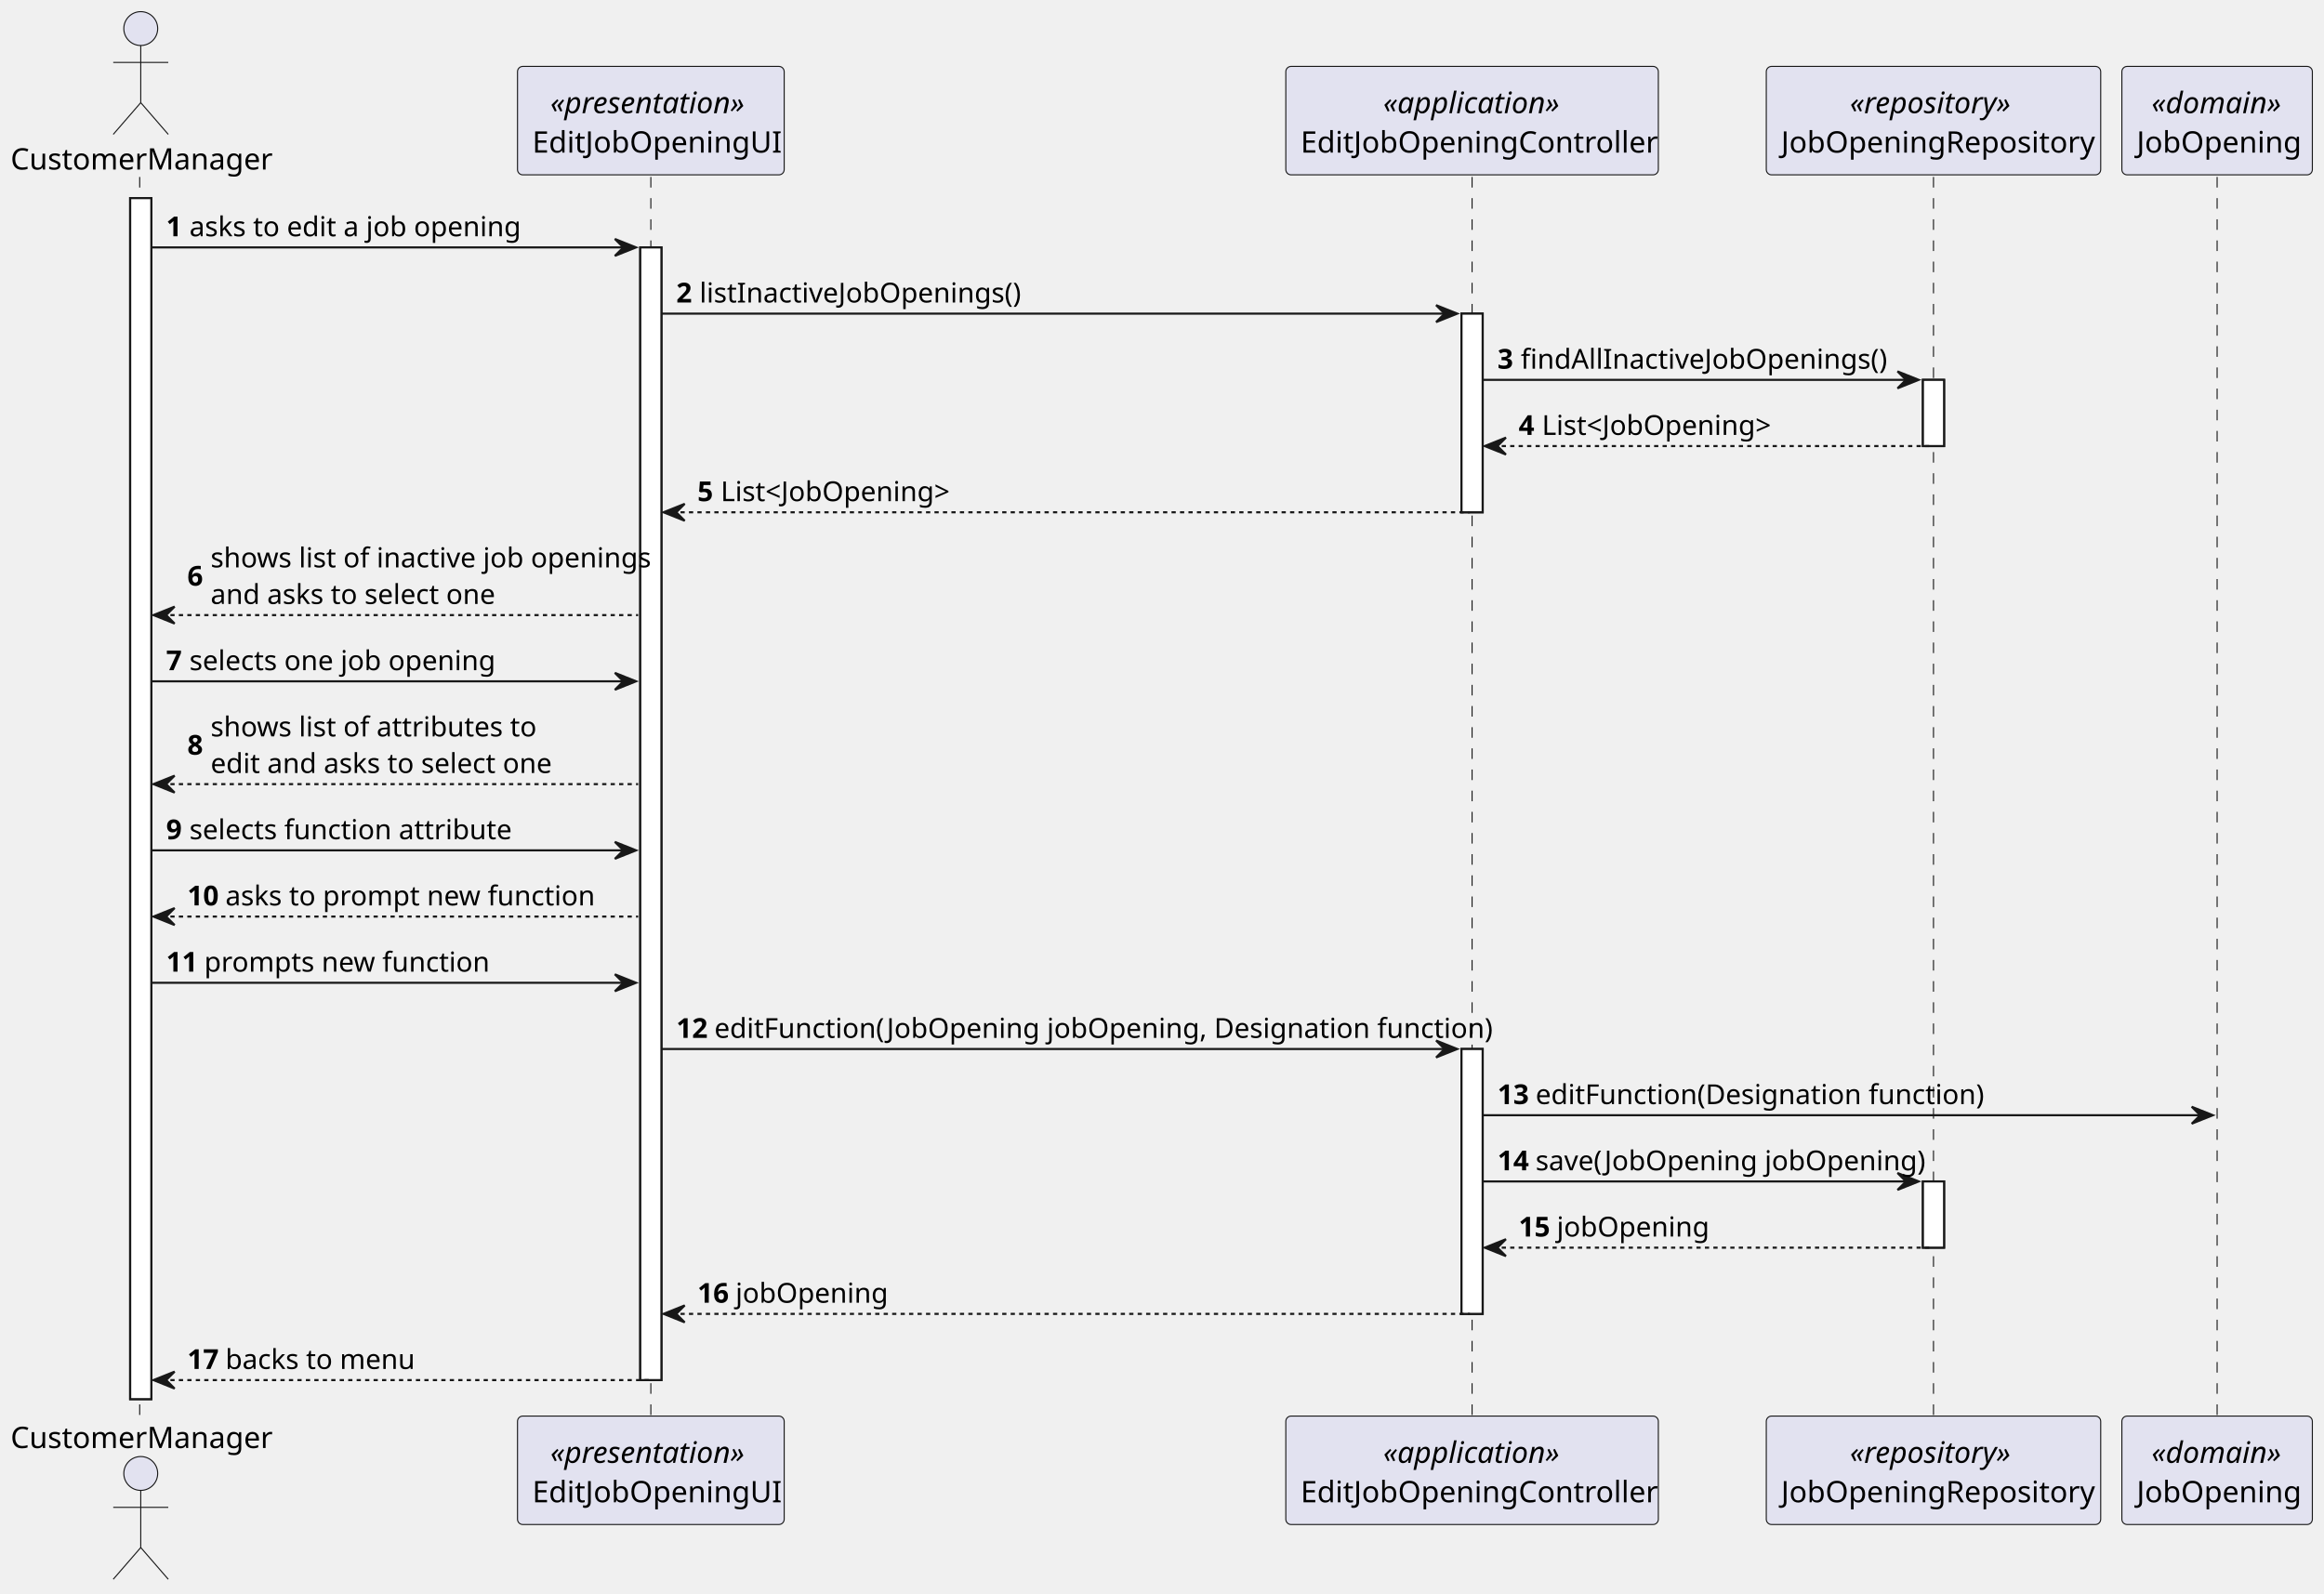
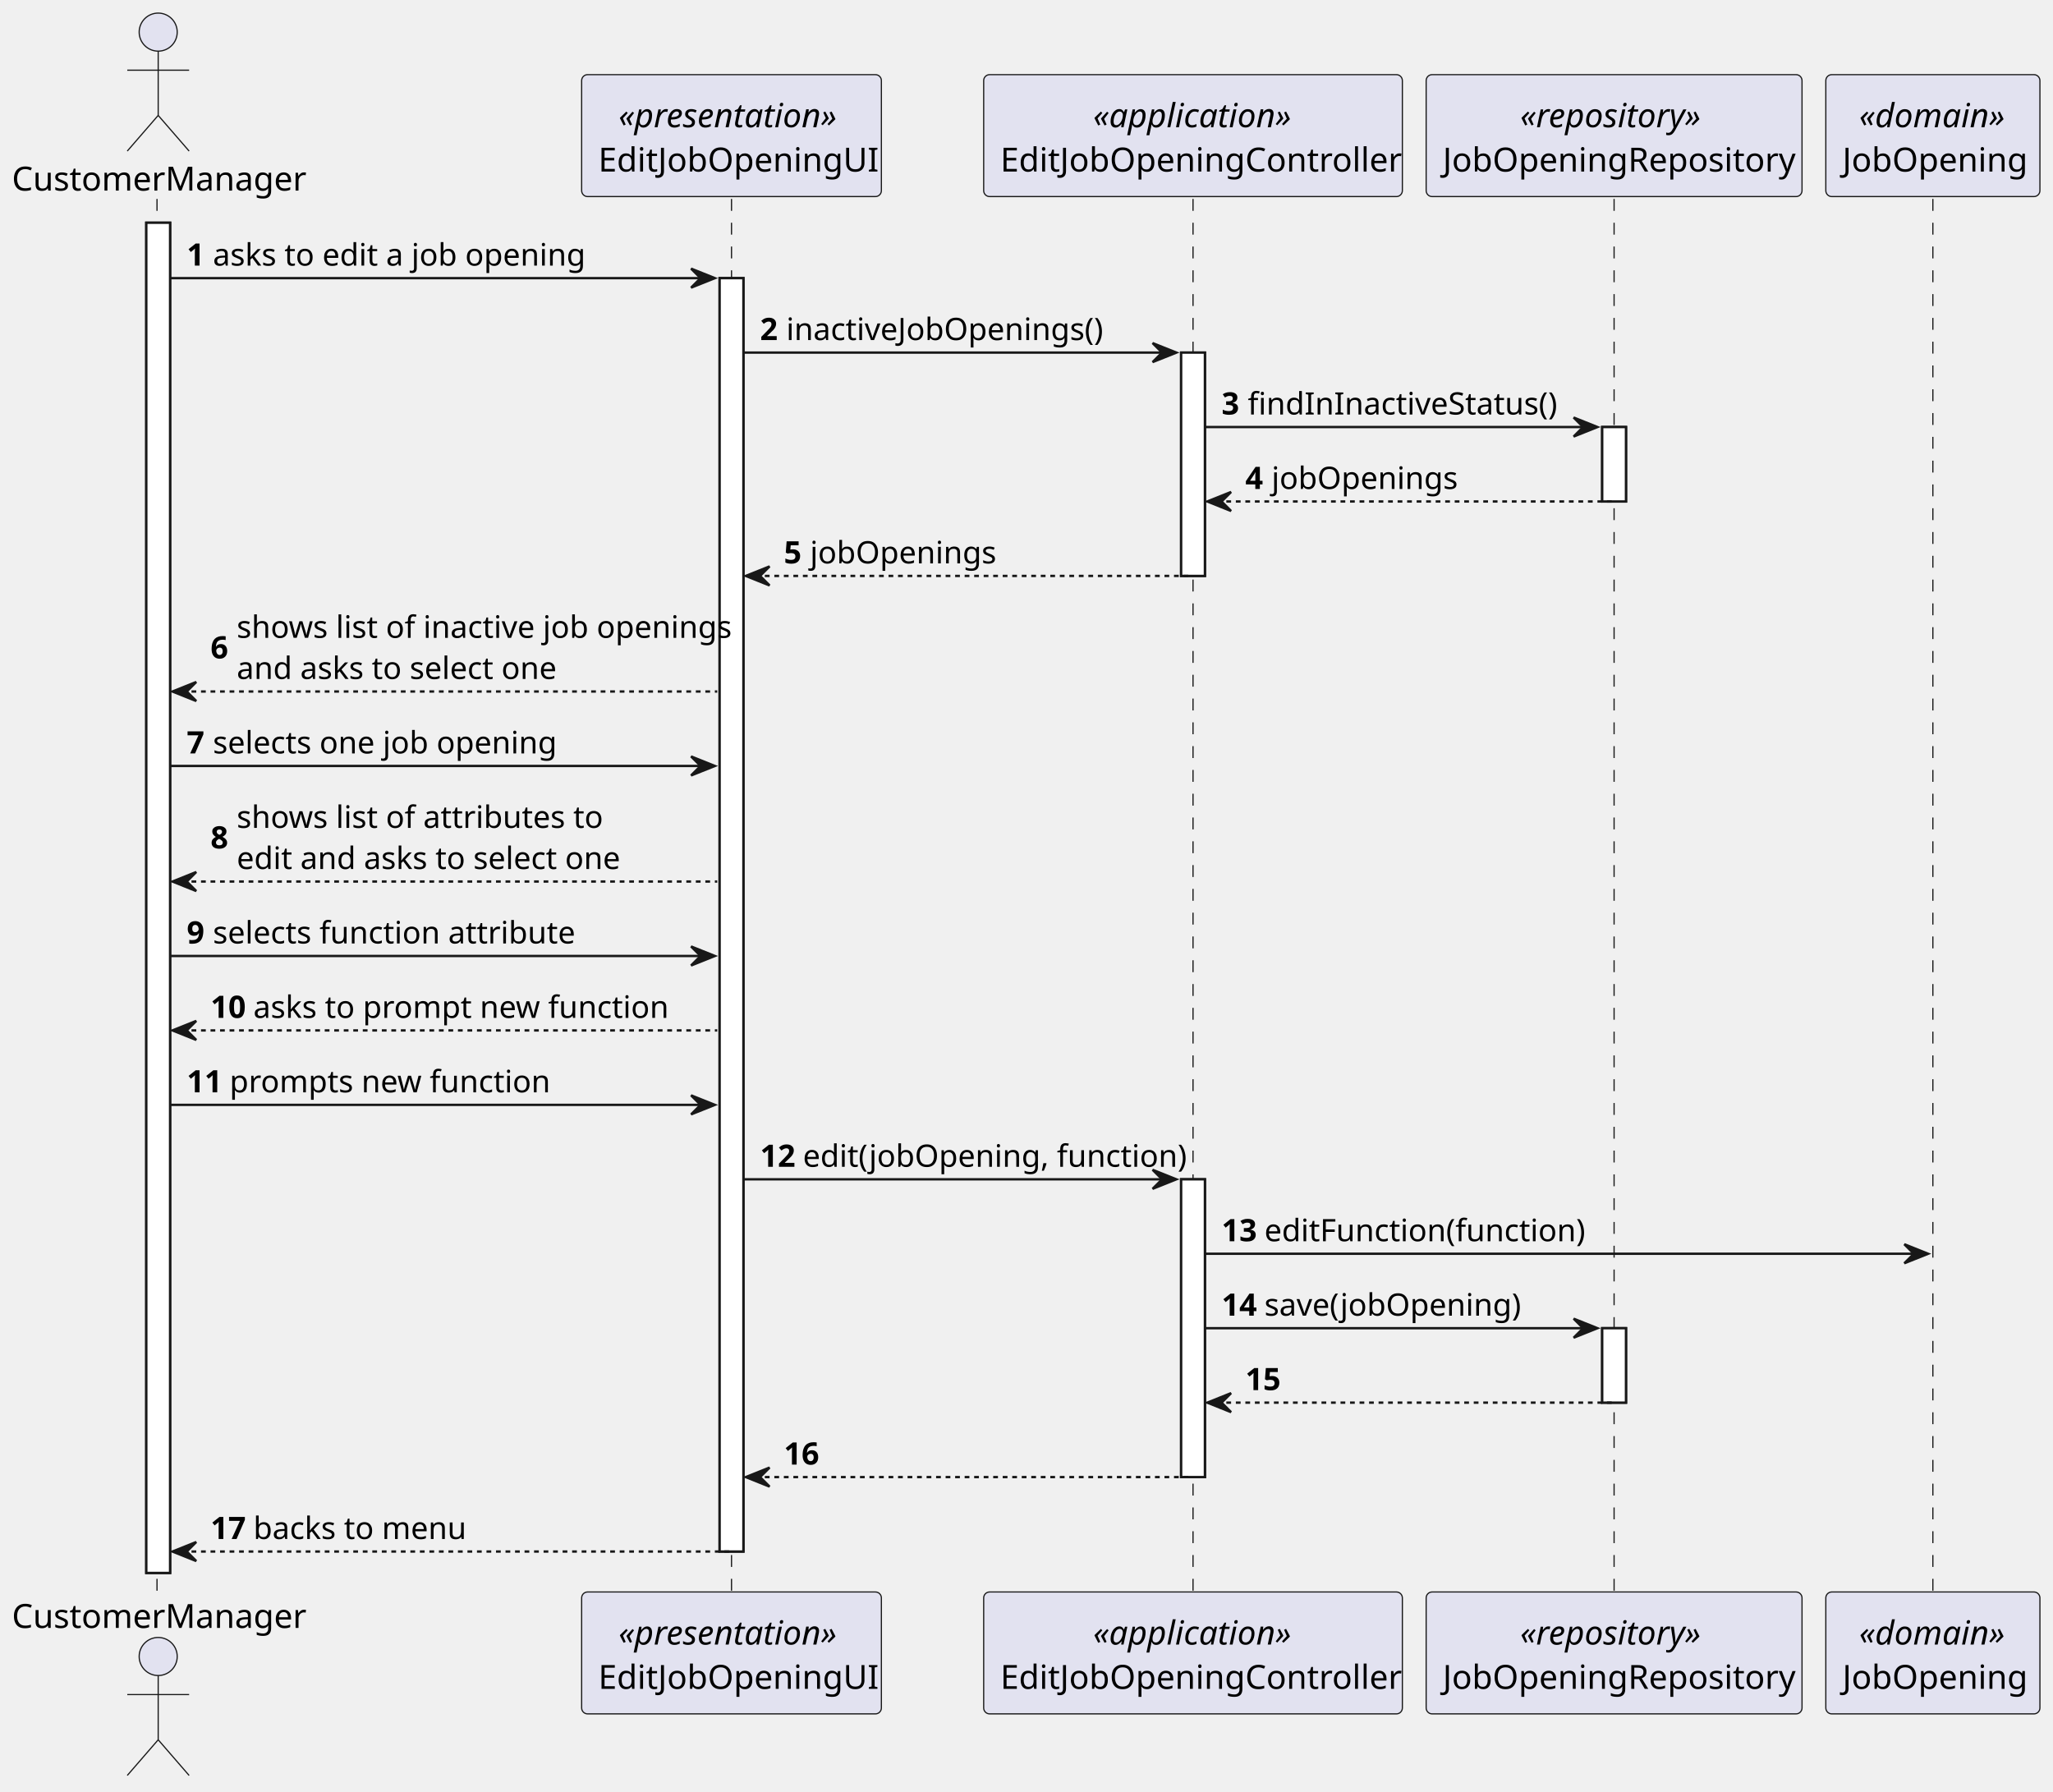
- <svg xmlns="http://www.w3.org/2000/svg" contentStyleType="text/css" height="753px" preserveAspectRatio="none" style="width:1098px;height:753px;background:#FFFFFF;" version="1.1" viewBox="0 0 1098 753" width="1098px" zoomAndPan="magnify">
+ <svg xmlns="http://www.w3.org/2000/svg" contentStyleType="text/css" height="753px" preserveAspectRatio="none" style="width:863px;height:753px;background:#FFFFFF;" version="1.1" viewBox="0 0 863 753" width="863px" zoomAndPan="magnify">
  <defs />
  <g>
    <rect fill="#FFFFFF" height="567.529" style="stroke:#181818;stroke-width:1.0;" width="10" x="61.5" y="93.621" />
    <rect fill="#FFFFFF" height="535.238" style="stroke:#181818;stroke-width:1.0;" width="10" x="302.5" y="116.912" />
-     <rect fill="#FFFFFF" height="93.873" style="stroke:#181818;stroke-width:1.0;" width="10" x="690.5" y="148.203" />
-     <rect fill="#FFFFFF" height="125.164" style="stroke:#181818;stroke-width:1.0;" width="10" x="690.5" y="495.695" />
-     <rect fill="#FFFFFF" height="31.291" style="stroke:#181818;stroke-width:1.0;" width="10" x="908.5" y="179.494" />
-     <rect fill="#FFFFFF" height="31.291" style="stroke:#181818;stroke-width:1.0;" width="10" x="908.5" y="558.277" />
+     <rect fill="#FFFFFF" height="93.873" style="stroke:#181818;stroke-width:1.0;" width="10" x="496.5" y="148.203" />
+     <rect fill="#FFFFFF" height="125.164" style="stroke:#181818;stroke-width:1.0;" width="10" x="496.5" y="495.695" />
+     <rect fill="#FFFFFF" height="31.291" style="stroke:#181818;stroke-width:1.0;" width="10" x="673.5" y="179.494" />
+     <rect fill="#FFFFFF" height="31.291" style="stroke:#181818;stroke-width:1.0;" width="10" x="673.5" y="558.277" />
    <line style="stroke:#181818;stroke-width:0.5;stroke-dasharray:5.0,5.0;" x1="66" x2="66" y1="83.621" y2="670.15" />
    <line style="stroke:#181818;stroke-width:0.5;stroke-dasharray:5.0,5.0;" x1="307.5" x2="307.5" y1="83.621" y2="670.15" />
-     <line style="stroke:#181818;stroke-width:0.5;stroke-dasharray:5.0,5.0;" x1="695.5" x2="695.5" y1="83.621" y2="670.15" />
-     <line style="stroke:#181818;stroke-width:0.5;stroke-dasharray:5.0,5.0;" x1="913.5" x2="913.5" y1="83.621" y2="670.15" />
-     <line style="stroke:#181818;stroke-width:0.5;stroke-dasharray:5.0,5.0;" x1="1047.5" x2="1047.5" y1="83.621" y2="670.15" />
+     <line style="stroke:#181818;stroke-width:0.5;stroke-dasharray:5.0,5.0;" x1="501.5" x2="501.5" y1="83.621" y2="670.15" />
+     <line style="stroke:#181818;stroke-width:0.5;stroke-dasharray:5.0,5.0;" x1="678.5" x2="678.5" y1="83.621" y2="670.15" />
+     <line style="stroke:#181818;stroke-width:0.5;stroke-dasharray:5.0,5.0;" x1="812.5" x2="812.5" y1="83.621" y2="670.15" />
    <text fill="#000000" font-family="sans-serif" font-size="14" lengthAdjust="spacing" textLength="117" x="5" y="80.107">CustomerManager</text>
    <ellipse cx="66.5" cy="13.5" fill="#E2E2F0" rx="8" ry="8" style="stroke:#181818;stroke-width:0.5;" />
    <path d="M66.5,21.5 L66.5,48.5 M53.5,29.5 L79.5,29.5 M66.5,48.5 L53.5,63.5 M66.5,48.5 L79.5,63.5 " fill="none" style="stroke:#181818;stroke-width:0.5;" />
    <text fill="#000000" font-family="sans-serif" font-size="14" lengthAdjust="spacing" textLength="117" x="5" y="684.258">CustomerManager</text>
    <ellipse cx="66.5" cy="696.271" fill="#E2E2F0" rx="8" ry="8" style="stroke:#181818;stroke-width:0.5;" />
    <path d="M66.5,704.271 L66.5,731.271 M53.5,712.271 L79.5,712.271 M66.5,731.271 L53.5,746.271 M66.5,731.271 L79.5,746.271 " fill="none" style="stroke:#181818;stroke-width:0.5;" />
    <rect fill="#E2E2F0" height="51.242" rx="2.5" ry="2.5" style="stroke:#181818;stroke-width:0.5;" width="126" x="244.5" y="31.379" />
    <text fill="#000000" font-family="sans-serif" font-size="14" font-style="italic" lengthAdjust="spacing" textLength="95" x="260" y="53.486">«presentation»</text>
    <text fill="#000000" font-family="sans-serif" font-size="14" lengthAdjust="spacing" textLength="112" x="251.5" y="72.107">EditJobOpeningUI</text>
    <rect fill="#E2E2F0" height="51.242" rx="2.5" ry="2.5" style="stroke:#181818;stroke-width:0.5;" width="126" x="244.5" y="669.15" />
    <text fill="#000000" font-family="sans-serif" font-size="14" font-style="italic" lengthAdjust="spacing" textLength="95" x="260" y="691.258">«presentation»</text>
    <text fill="#000000" font-family="sans-serif" font-size="14" lengthAdjust="spacing" textLength="112" x="251.5" y="709.879">EditJobOpeningUI</text>
-     <rect fill="#E2E2F0" height="51.242" rx="2.5" ry="2.5" style="stroke:#181818;stroke-width:0.5;" width="176" x="607.5" y="31.379" />
-     <text fill="#000000" font-family="sans-serif" font-size="14" font-style="italic" lengthAdjust="spacing" textLength="84" x="653.5" y="53.486">«application»</text>
-     <text fill="#000000" font-family="sans-serif" font-size="14" lengthAdjust="spacing" textLength="162" x="614.5" y="72.107">EditJobOpeningController</text>
-     <rect fill="#E2E2F0" height="51.242" rx="2.5" ry="2.5" style="stroke:#181818;stroke-width:0.5;" width="176" x="607.5" y="669.15" />
-     <text fill="#000000" font-family="sans-serif" font-size="14" font-style="italic" lengthAdjust="spacing" textLength="84" x="653.5" y="691.258">«application»</text>
-     <text fill="#000000" font-family="sans-serif" font-size="14" lengthAdjust="spacing" textLength="162" x="614.5" y="709.879">EditJobOpeningController</text>
-     <rect fill="#E2E2F0" height="51.242" rx="2.5" ry="2.5" style="stroke:#181818;stroke-width:0.5;" width="158" x="834.5" y="31.379" />
-     <text fill="#000000" font-family="sans-serif" font-size="14" font-style="italic" lengthAdjust="spacing" textLength="79" x="874" y="53.486">«repository»</text>
-     <text fill="#000000" font-family="sans-serif" font-size="14" lengthAdjust="spacing" textLength="144" x="841.5" y="72.107">JobOpeningRepository</text>
-     <rect fill="#E2E2F0" height="51.242" rx="2.5" ry="2.5" style="stroke:#181818;stroke-width:0.5;" width="158" x="834.5" y="669.15" />
-     <text fill="#000000" font-family="sans-serif" font-size="14" font-style="italic" lengthAdjust="spacing" textLength="79" x="874" y="691.258">«repository»</text>
-     <text fill="#000000" font-family="sans-serif" font-size="14" lengthAdjust="spacing" textLength="144" x="841.5" y="709.879">JobOpeningRepository</text>
-     <rect fill="#E2E2F0" height="51.242" rx="2.5" ry="2.5" style="stroke:#181818;stroke-width:0.5;" width="90" x="1002.5" y="31.379" />
-     <text fill="#000000" font-family="sans-serif" font-size="14" font-style="italic" lengthAdjust="spacing" textLength="62" x="1016.5" y="53.486">«domain»</text>
-     <text fill="#000000" font-family="sans-serif" font-size="14" lengthAdjust="spacing" textLength="76" x="1009.5" y="72.107">JobOpening</text>
-     <rect fill="#E2E2F0" height="51.242" rx="2.5" ry="2.5" style="stroke:#181818;stroke-width:0.5;" width="90" x="1002.5" y="669.15" />
-     <text fill="#000000" font-family="sans-serif" font-size="14" font-style="italic" lengthAdjust="spacing" textLength="62" x="1016.5" y="691.258">«domain»</text>
-     <text fill="#000000" font-family="sans-serif" font-size="14" lengthAdjust="spacing" textLength="76" x="1009.5" y="709.879">JobOpening</text>
+     <rect fill="#E2E2F0" height="51.242" rx="2.5" ry="2.5" style="stroke:#181818;stroke-width:0.5;" width="176" x="413.5" y="31.379" />
+     <text fill="#000000" font-family="sans-serif" font-size="14" font-style="italic" lengthAdjust="spacing" textLength="84" x="459.5" y="53.486">«application»</text>
+     <text fill="#000000" font-family="sans-serif" font-size="14" lengthAdjust="spacing" textLength="162" x="420.5" y="72.107">EditJobOpeningController</text>
+     <rect fill="#E2E2F0" height="51.242" rx="2.5" ry="2.5" style="stroke:#181818;stroke-width:0.5;" width="176" x="413.5" y="669.15" />
+     <text fill="#000000" font-family="sans-serif" font-size="14" font-style="italic" lengthAdjust="spacing" textLength="84" x="459.5" y="691.258">«application»</text>
+     <text fill="#000000" font-family="sans-serif" font-size="14" lengthAdjust="spacing" textLength="162" x="420.5" y="709.879">EditJobOpeningController</text>
+     <rect fill="#E2E2F0" height="51.242" rx="2.5" ry="2.5" style="stroke:#181818;stroke-width:0.5;" width="158" x="599.5" y="31.379" />
+     <text fill="#000000" font-family="sans-serif" font-size="14" font-style="italic" lengthAdjust="spacing" textLength="79" x="639" y="53.486">«repository»</text>
+     <text fill="#000000" font-family="sans-serif" font-size="14" lengthAdjust="spacing" textLength="144" x="606.5" y="72.107">JobOpeningRepository</text>
+     <rect fill="#E2E2F0" height="51.242" rx="2.5" ry="2.5" style="stroke:#181818;stroke-width:0.5;" width="158" x="599.5" y="669.15" />
+     <text fill="#000000" font-family="sans-serif" font-size="14" font-style="italic" lengthAdjust="spacing" textLength="79" x="639" y="691.258">«repository»</text>
+     <text fill="#000000" font-family="sans-serif" font-size="14" lengthAdjust="spacing" textLength="144" x="606.5" y="709.879">JobOpeningRepository</text>
+     <rect fill="#E2E2F0" height="51.242" rx="2.5" ry="2.5" style="stroke:#181818;stroke-width:0.5;" width="90" x="767.5" y="31.379" />
+     <text fill="#000000" font-family="sans-serif" font-size="14" font-style="italic" lengthAdjust="spacing" textLength="62" x="781.5" y="53.486">«domain»</text>
+     <text fill="#000000" font-family="sans-serif" font-size="14" lengthAdjust="spacing" textLength="76" x="774.5" y="72.107">JobOpening</text>
+     <rect fill="#E2E2F0" height="51.242" rx="2.5" ry="2.5" style="stroke:#181818;stroke-width:0.5;" width="90" x="767.5" y="669.15" />
+     <text fill="#000000" font-family="sans-serif" font-size="14" font-style="italic" lengthAdjust="spacing" textLength="62" x="781.5" y="691.258">«domain»</text>
+     <text fill="#000000" font-family="sans-serif" font-size="14" lengthAdjust="spacing" textLength="76" x="774.5" y="709.879">JobOpening</text>
    <rect fill="#FFFFFF" height="567.529" style="stroke:#181818;stroke-width:1.0;" width="10" x="61.5" y="93.621" />
    <rect fill="#FFFFFF" height="535.238" style="stroke:#181818;stroke-width:1.0;" width="10" x="302.5" y="116.912" />
-     <rect fill="#FFFFFF" height="93.873" style="stroke:#181818;stroke-width:1.0;" width="10" x="690.5" y="148.203" />
-     <rect fill="#FFFFFF" height="125.164" style="stroke:#181818;stroke-width:1.0;" width="10" x="690.5" y="495.695" />
-     <rect fill="#FFFFFF" height="31.291" style="stroke:#181818;stroke-width:1.0;" width="10" x="908.5" y="179.494" />
-     <rect fill="#FFFFFF" height="31.291" style="stroke:#181818;stroke-width:1.0;" width="10" x="908.5" y="558.277" />
+     <rect fill="#FFFFFF" height="93.873" style="stroke:#181818;stroke-width:1.0;" width="10" x="496.5" y="148.203" />
+     <rect fill="#FFFFFF" height="125.164" style="stroke:#181818;stroke-width:1.0;" width="10" x="496.5" y="495.695" />
+     <rect fill="#FFFFFF" height="31.291" style="stroke:#181818;stroke-width:1.0;" width="10" x="673.5" y="179.494" />
+     <rect fill="#FFFFFF" height="31.291" style="stroke:#181818;stroke-width:1.0;" width="10" x="673.5" y="558.277" />
    <polygon fill="#181818" points="290.5,112.912,300.5,116.912,290.5,120.912,294.5,116.912" style="stroke:#181818;stroke-width:1.0;" />
    <line style="stroke:#181818;stroke-width:1.0;" x1="71.5" x2="296.5" y1="116.912" y2="116.912" />
    <text fill="#000000" font-family="sans-serif" font-size="13" font-weight="bold" lengthAdjust="spacing" textLength="7" x="78.5" y="111.649">1</text>
    <text fill="#000000" font-family="sans-serif" font-size="13" lengthAdjust="spacing" textLength="149" x="89.5" y="111.649">asks to edit a job opening</text>
-     <polygon fill="#181818" points="678.5,144.203,688.5,148.203,678.5,152.203,682.5,148.203" style="stroke:#181818;stroke-width:1.0;" />
-     <line style="stroke:#181818;stroke-width:1.0;" x1="312.5" x2="684.5" y1="148.203" y2="148.203" />
+     <polygon fill="#181818" points="484.5,144.203,494.5,148.203,484.5,152.203,488.5,148.203" style="stroke:#181818;stroke-width:1.0;" />
+     <line style="stroke:#181818;stroke-width:1.0;" x1="312.5" x2="490.5" y1="148.203" y2="148.203" />
    <text fill="#000000" font-family="sans-serif" font-size="13" font-weight="bold" lengthAdjust="spacing" textLength="7" x="319.5" y="142.94">2</text>
-     <text fill="#000000" font-family="sans-serif" font-size="13" lengthAdjust="spacing" textLength="143" x="330.5" y="142.94">listInactiveJobOpenings()</text>
-     <polygon fill="#181818" points="896.5,175.494,906.5,179.494,896.5,183.494,900.5,179.494" style="stroke:#181818;stroke-width:1.0;" />
-     <line style="stroke:#181818;stroke-width:1.0;" x1="700.5" x2="902.5" y1="179.494" y2="179.494" />
-     <text fill="#000000" font-family="sans-serif" font-size="13" font-weight="bold" lengthAdjust="spacing" textLength="7" x="707.5" y="174.231">3</text>
-     <text fill="#000000" font-family="sans-serif" font-size="13" lengthAdjust="spacing" textLength="161" x="718.5" y="174.231">findAllInactiveJobOpenings()</text>
-     <polygon fill="#181818" points="711.5,206.785,701.5,210.785,711.5,214.785,707.5,210.785" style="stroke:#181818;stroke-width:1.0;" />
-     <line style="stroke:#181818;stroke-width:1.0;stroke-dasharray:2.0,2.0;" x1="705.5" x2="912.5" y1="210.785" y2="210.785" />
-     <text fill="#000000" font-family="sans-serif" font-size="13" font-weight="bold" lengthAdjust="spacing" textLength="7" x="717.5" y="205.523">4</text>
-     <text fill="#000000" font-family="sans-serif" font-size="13" lengthAdjust="spacing" textLength="105" x="728.5" y="205.523">List&lt;JobOpening&gt;</text>
+     <text fill="#000000" font-family="sans-serif" font-size="13" lengthAdjust="spacing" textLength="126" x="330.5" y="142.94">inactiveJobOpenings()</text>
+     <polygon fill="#181818" points="661.5,175.494,671.5,179.494,661.5,183.494,665.5,179.494" style="stroke:#181818;stroke-width:1.0;" />
+     <line style="stroke:#181818;stroke-width:1.0;" x1="506.5" x2="667.5" y1="179.494" y2="179.494" />
+     <text fill="#000000" font-family="sans-serif" font-size="13" font-weight="bold" lengthAdjust="spacing" textLength="7" x="513.5" y="174.231">3</text>
+     <text fill="#000000" font-family="sans-serif" font-size="13" lengthAdjust="spacing" textLength="119" x="524.5" y="174.231">findInInactiveStatus()</text>
+     <polygon fill="#181818" points="517.5,206.785,507.5,210.785,517.5,214.785,513.5,210.785" style="stroke:#181818;stroke-width:1.0;" />
+     <line style="stroke:#181818;stroke-width:1.0;stroke-dasharray:2.0,2.0;" x1="511.5" x2="677.5" y1="210.785" y2="210.785" />
+     <text fill="#000000" font-family="sans-serif" font-size="13" font-weight="bold" lengthAdjust="spacing" textLength="7" x="523.5" y="205.523">4</text>
+     <text fill="#000000" font-family="sans-serif" font-size="13" lengthAdjust="spacing" textLength="72" x="534.5" y="205.523">jobOpenings</text>
    <polygon fill="#181818" points="323.5,238.076,313.5,242.076,323.5,246.076,319.5,242.076" style="stroke:#181818;stroke-width:1.0;" />
-     <line style="stroke:#181818;stroke-width:1.0;stroke-dasharray:2.0,2.0;" x1="317.5" x2="694.5" y1="242.076" y2="242.076" />
+     <line style="stroke:#181818;stroke-width:1.0;stroke-dasharray:2.0,2.0;" x1="317.5" x2="500.5" y1="242.076" y2="242.076" />
    <text fill="#000000" font-family="sans-serif" font-size="13" font-weight="bold" lengthAdjust="spacing" textLength="7" x="329.5" y="236.814">5</text>
-     <text fill="#000000" font-family="sans-serif" font-size="13" lengthAdjust="spacing" textLength="105" x="340.5" y="236.814">List&lt;JobOpening&gt;</text>
+     <text fill="#000000" font-family="sans-serif" font-size="13" lengthAdjust="spacing" textLength="72" x="340.5" y="236.814">jobOpenings</text>
    <polygon fill="#181818" points="82.5,286.658,72.5,290.658,82.5,294.658,78.5,290.658" style="stroke:#181818;stroke-width:1.0;" />
    <line style="stroke:#181818;stroke-width:1.0;stroke-dasharray:2.0,2.0;" x1="76.5" x2="301.5" y1="290.658" y2="290.658" />
    <text fill="#000000" font-family="sans-serif" font-size="13" font-weight="bold" lengthAdjust="spacing" textLength="7" x="88.5" y="276.75">6</text>
    <text fill="#000000" font-family="sans-serif" font-size="13" lengthAdjust="spacing" textLength="196" x="99.5" y="268.104">shows list of inactive job openings</text>
    <text fill="#000000" font-family="sans-serif" font-size="13" lengthAdjust="spacing" textLength="132" x="99.5" y="285.396">and asks to select one</text>
    <polygon fill="#181818" points="290.5,317.949,300.5,321.949,290.5,325.949,294.5,321.949" style="stroke:#181818;stroke-width:1.0;" />
    <line style="stroke:#181818;stroke-width:1.0;" x1="71.5" x2="296.5" y1="321.949" y2="321.949" />
    <text fill="#000000" font-family="sans-serif" font-size="13" font-weight="bold" lengthAdjust="spacing" textLength="7" x="78.5" y="316.687">7</text>
    <text fill="#000000" font-family="sans-serif" font-size="13" lengthAdjust="spacing" textLength="137" x="89.5" y="316.687">selects one job opening</text>
    <polygon fill="#181818" points="82.5,366.531,72.5,370.531,82.5,374.531,78.5,370.531" style="stroke:#181818;stroke-width:1.0;" />
    <line style="stroke:#181818;stroke-width:1.0;stroke-dasharray:2.0,2.0;" x1="76.5" x2="301.5" y1="370.531" y2="370.531" />
    <text fill="#000000" font-family="sans-serif" font-size="13" font-weight="bold" lengthAdjust="spacing" textLength="7" x="88.5" y="356.623">8</text>
    <text fill="#000000" font-family="sans-serif" font-size="13" lengthAdjust="spacing" textLength="145" x="99.5" y="347.978">shows list of attributes to</text>
    <text fill="#000000" font-family="sans-serif" font-size="13" lengthAdjust="spacing" textLength="157" x="99.5" y="365.269">edit and asks to select one</text>
    <polygon fill="#181818" points="290.5,397.822,300.5,401.822,290.5,405.822,294.5,401.822" style="stroke:#181818;stroke-width:1.0;" />
    <line style="stroke:#181818;stroke-width:1.0;" x1="71.5" x2="296.5" y1="401.822" y2="401.822" />
    <text fill="#000000" font-family="sans-serif" font-size="13" font-weight="bold" lengthAdjust="spacing" textLength="7" x="78.5" y="396.56">9</text>
    <text fill="#000000" font-family="sans-serif" font-size="13" lengthAdjust="spacing" textLength="142" x="89.5" y="396.56">selects function attribute</text>
    <polygon fill="#181818" points="82.5,429.113,72.5,433.113,82.5,437.113,78.5,433.113" style="stroke:#181818;stroke-width:1.0;" />
    <line style="stroke:#181818;stroke-width:1.0;stroke-dasharray:2.0,2.0;" x1="76.5" x2="301.5" y1="433.113" y2="433.113" />
    <text fill="#000000" font-family="sans-serif" font-size="13" font-weight="bold" lengthAdjust="spacing" textLength="14" x="88.5" y="427.851">10</text>
    <text fill="#000000" font-family="sans-serif" font-size="13" lengthAdjust="spacing" textLength="163" x="106.5" y="427.851">asks to prompt new function</text>
    <polygon fill="#181818" points="290.5,460.404,300.5,464.404,290.5,468.404,294.5,464.404" style="stroke:#181818;stroke-width:1.0;" />
    <line style="stroke:#181818;stroke-width:1.0;" x1="71.5" x2="296.5" y1="464.404" y2="464.404" />
    <text fill="#000000" font-family="sans-serif" font-size="13" font-weight="bold" lengthAdjust="spacing" textLength="14" x="78.5" y="459.142">11</text>
    <text fill="#000000" font-family="sans-serif" font-size="13" lengthAdjust="spacing" textLength="123" x="96.5" y="459.142">prompts new function</text>
-     <polygon fill="#181818" points="678.5,491.695,688.5,495.695,678.5,499.695,682.5,495.695" style="stroke:#181818;stroke-width:1.0;" />
-     <line style="stroke:#181818;stroke-width:1.0;" x1="312.5" x2="684.5" y1="495.695" y2="495.695" />
+     <polygon fill="#181818" points="484.5,491.695,494.5,495.695,484.5,499.695,488.5,495.695" style="stroke:#181818;stroke-width:1.0;" />
+     <line style="stroke:#181818;stroke-width:1.0;" x1="312.5" x2="490.5" y1="495.695" y2="495.695" />
    <text fill="#000000" font-family="sans-serif" font-size="13" font-weight="bold" lengthAdjust="spacing" textLength="14" x="319.5" y="490.433">12</text>
-     <text fill="#000000" font-family="sans-serif" font-size="13" lengthAdjust="spacing" textLength="341" x="337.5" y="490.433">editFunction(JobOpening jobOpening, Designation function)</text>
-     <polygon fill="#181818" points="1035.5,522.986,1045.5,526.986,1035.5,530.986,1039.5,526.986" style="stroke:#181818;stroke-width:1.0;" />
-     <line style="stroke:#181818;stroke-width:1.0;" x1="700.5" x2="1041.5" y1="526.986" y2="526.986" />
-     <text fill="#000000" font-family="sans-serif" font-size="13" font-weight="bold" lengthAdjust="spacing" textLength="14" x="707.5" y="521.724">13</text>
-     <text fill="#000000" font-family="sans-serif" font-size="13" lengthAdjust="spacing" textLength="196" x="725.5" y="521.724">editFunction(Designation function)</text>
-     <polygon fill="#181818" points="896.5,554.277,906.5,558.277,896.5,562.277,900.5,558.277" style="stroke:#181818;stroke-width:1.0;" />
-     <line style="stroke:#181818;stroke-width:1.0;" x1="700.5" x2="902.5" y1="558.277" y2="558.277" />
-     <text fill="#000000" font-family="sans-serif" font-size="13" font-weight="bold" lengthAdjust="spacing" textLength="14" x="707.5" y="553.015">14</text>
-     <text fill="#000000" font-family="sans-serif" font-size="13" lengthAdjust="spacing" textLength="171" x="725.5" y="553.015">save(JobOpening jobOpening)</text>
-     <polygon fill="#181818" points="711.5,585.568,701.5,589.568,711.5,593.568,707.5,589.568" style="stroke:#181818;stroke-width:1.0;" />
-     <line style="stroke:#181818;stroke-width:1.0;stroke-dasharray:2.0,2.0;" x1="705.5" x2="912.5" y1="589.568" y2="589.568" />
-     <text fill="#000000" font-family="sans-serif" font-size="13" font-weight="bold" lengthAdjust="spacing" textLength="14" x="717.5" y="584.306">15</text>
-     <text fill="#000000" font-family="sans-serif" font-size="13" lengthAdjust="spacing" textLength="65" x="735.5" y="584.306">jobOpening</text>
+     <text fill="#000000" font-family="sans-serif" font-size="13" lengthAdjust="spacing" textLength="147" x="337.5" y="490.433">edit(jobOpening, function)</text>
+     <polygon fill="#181818" points="800.5,522.986,810.5,526.986,800.5,530.986,804.5,526.986" style="stroke:#181818;stroke-width:1.0;" />
+     <line style="stroke:#181818;stroke-width:1.0;" x1="506.5" x2="806.5" y1="526.986" y2="526.986" />
+     <text fill="#000000" font-family="sans-serif" font-size="13" font-weight="bold" lengthAdjust="spacing" textLength="14" x="513.5" y="521.724">13</text>
+     <text fill="#000000" font-family="sans-serif" font-size="13" lengthAdjust="spacing" textLength="124" x="531.5" y="521.724">editFunction(function)</text>
+     <polygon fill="#181818" points="661.5,554.277,671.5,558.277,661.5,562.277,665.5,558.277" style="stroke:#181818;stroke-width:1.0;" />
+     <line style="stroke:#181818;stroke-width:1.0;" x1="506.5" x2="667.5" y1="558.277" y2="558.277" />
+     <text fill="#000000" font-family="sans-serif" font-size="13" font-weight="bold" lengthAdjust="spacing" textLength="14" x="513.5" y="553.015">14</text>
+     <text fill="#000000" font-family="sans-serif" font-size="13" lengthAdjust="spacing" textLength="99" x="531.5" y="553.015">save(jobOpening)</text>
+     <polygon fill="#181818" points="517.5,585.568,507.5,589.568,517.5,593.568,513.5,589.568" style="stroke:#181818;stroke-width:1.0;" />
+     <line style="stroke:#181818;stroke-width:1.0;stroke-dasharray:2.0,2.0;" x1="511.5" x2="677.5" y1="589.568" y2="589.568" />
+     <text fill="#000000" font-family="sans-serif" font-size="13" font-weight="bold" lengthAdjust="spacing" textLength="14" x="523.5" y="584.306">15</text>
+     <text fill="#000000" font-family="sans-serif" font-size="13" lengthAdjust="spacing" textLength="4" x="541.5" y="584.306"> </text>
    <polygon fill="#181818" points="323.5,616.859,313.5,620.859,323.5,624.859,319.5,620.859" style="stroke:#181818;stroke-width:1.0;" />
-     <line style="stroke:#181818;stroke-width:1.0;stroke-dasharray:2.0,2.0;" x1="317.5" x2="694.5" y1="620.859" y2="620.859" />
+     <line style="stroke:#181818;stroke-width:1.0;stroke-dasharray:2.0,2.0;" x1="317.5" x2="500.5" y1="620.859" y2="620.859" />
    <text fill="#000000" font-family="sans-serif" font-size="13" font-weight="bold" lengthAdjust="spacing" textLength="14" x="329.5" y="615.597">16</text>
-     <text fill="#000000" font-family="sans-serif" font-size="13" lengthAdjust="spacing" textLength="65" x="347.5" y="615.597">jobOpening</text>
+     <text fill="#000000" font-family="sans-serif" font-size="13" lengthAdjust="spacing" textLength="4" x="347.5" y="615.597"> </text>
    <polygon fill="#181818" points="82.5,648.15,72.5,652.15,82.5,656.15,78.5,652.15" style="stroke:#181818;stroke-width:1.0;" />
    <line style="stroke:#181818;stroke-width:1.0;stroke-dasharray:2.0,2.0;" x1="76.5" x2="306.5" y1="652.15" y2="652.15" />
    <text fill="#000000" font-family="sans-serif" font-size="13" font-weight="bold" lengthAdjust="spacing" textLength="14" x="88.5" y="646.888">17</text>
    <text fill="#000000" font-family="sans-serif" font-size="13" lengthAdjust="spacing" textLength="86" x="106.5" y="646.888">backs to menu</text>
  </g>
</svg>
